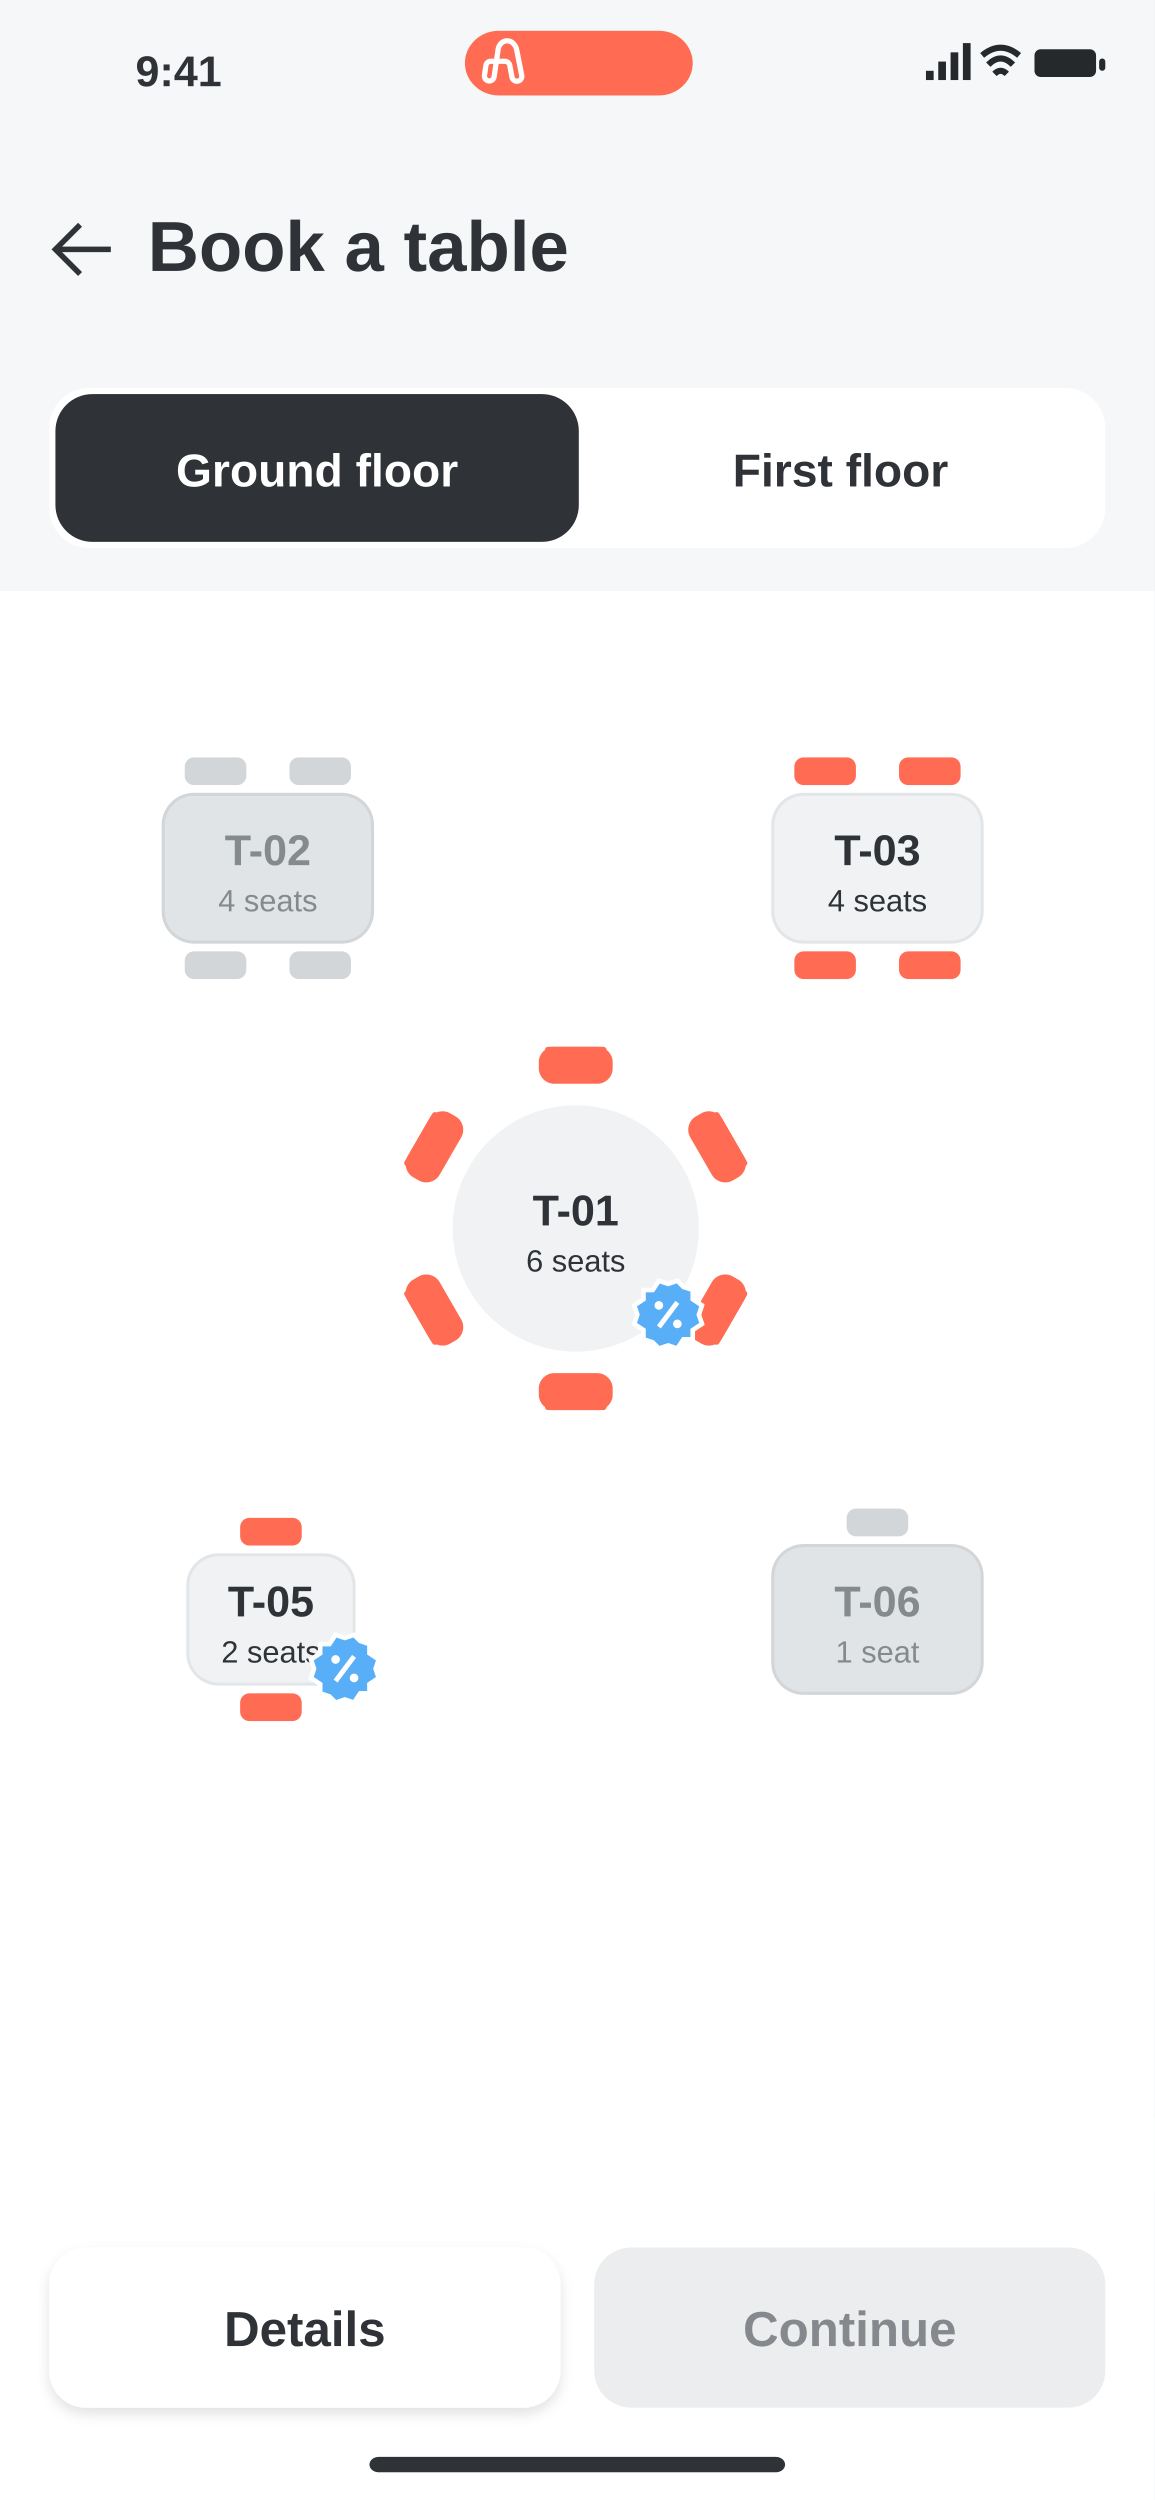
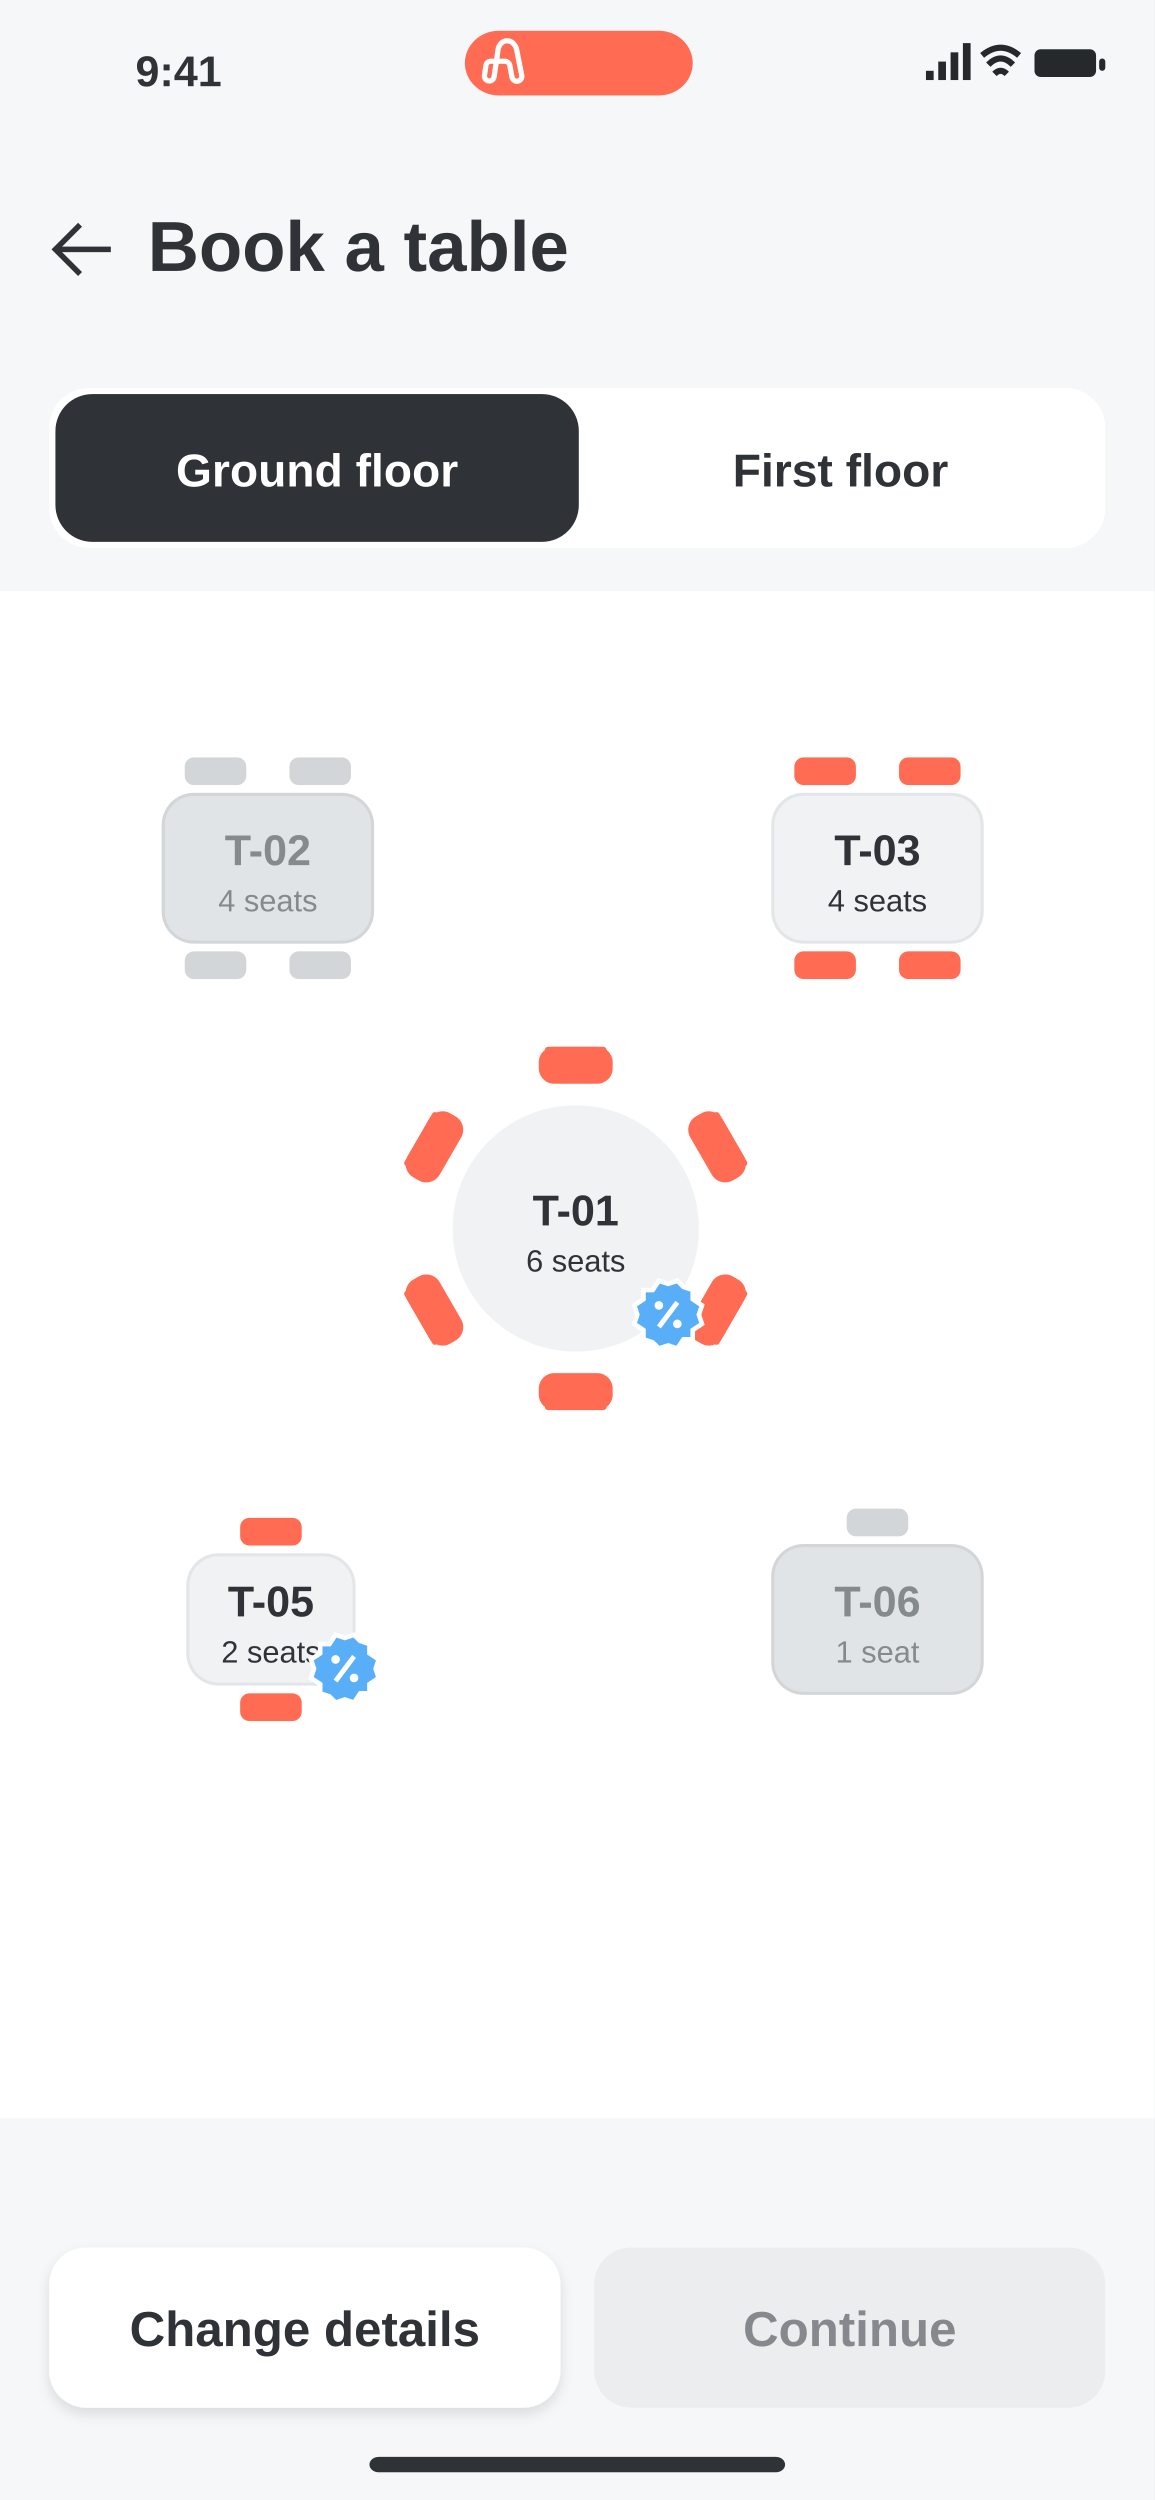
<svg xmlns="http://www.w3.org/2000/svg" width="375" height="812" viewBox="0 0 375 812" font-family="Arial, sans-serif">
  <rect x="0" y="0" width="375" height="812" rx="0" fill="#F5F7F9" />
  <text x="44" y="28" text-anchor="start" font-size="14" font-weight="700" fill="#2F3337">9:41</text>
  <rect x="151" y="10" width="74" height="21" rx="11" fill="#FF6C53" />
  <g transform="translate(153 10) scale(.67)" fill="none">
    <path transform="translate(-0.36 -1.235)" id="Vector " d="M12.639 16.01L13.466 10.334C13.614 9.319 14.037 8.364 14.689 7.572C16.27 5.655 19.179 5.575 20.863 7.401L21.014 7.565C21.748 8.361 22.248 9.344 22.458 10.406L24.925 22.841C25.219 24.325 24.076 25.707 22.563 25.707C21.407 25.707 20.41 24.882 20.199 23.745L19.128 17.971C18.917 16.835 17.925 16.01 16.769 16.01H13.306H12.639ZM12.639 16.01L11.542 23.543C11.364 24.764 10.277 25.642 9.046 25.559C7.675 25.466 6.672 24.228 6.867 22.868L7.554 18.069C7.723 16.888 8.735 16.01 9.928 16.01H12.639Z" stroke-width="2.545" stroke="white" />
  </g>
  <path d="M302 26v-3m4 3v-6m4 6v-9m4 9v-12" stroke="#26292B" stroke-width="2.5" />
  <path d="M319 18q6-5 12 0m-10 3q4-4 8 0m-6 3q2-2 4 0" fill="none" stroke="#26292B" stroke-width="2" />
  <rect x="336" y="16" width="20" height="9" rx="2" fill="#26292B" />
  <rect x="357" y="19" width="2" height="4" rx="1" fill="#26292B" />
  <g transform="translate(0 12)">
    <path d="m26 61-8 8 8 8m-8-8h18" fill="none" stroke="#2F3337" stroke-width="1.8" />
    <text x="48" y="76" text-anchor="start" font-size="23" font-weight="700" fill="#2F3337">Book a table</text>
  </g>
  <rect x="16" y="126" width="343" height="52" rx="13" fill="white" />
  <rect x="18" y="128" width="170" height="48" rx="12" fill="#2F3337" />
  <g font-size="15" font-weight="600" text-anchor="middle">
    <text x="103" y="158" fill="white">Ground floor</text>
    <text x="273" y="158" fill="#2F3337">First floor</text>
  </g>
-   <rect x="0" y="192" width="375" height="520" fill="white" />
+   <rect x="0" y="192" width="375" height="496" fill="white" />
  <g transform="translate(87 282)">
    <rect x="-27" y="-36.0" width="20" height="9" rx="3" fill="#D2D6D8" />
    <rect x="7" y="-36.0" width="20" height="9" rx="3" fill="#D2D6D8" />
    <rect x="-27" y="27.0" width="20" height="9" rx="3" fill="#D2D6D8" />
    <rect x="7" y="27.0" width="20" height="9" rx="3" fill="#D2D6D8" />
    <rect x="-34.0" y="-24.0" width="68" height="48" rx="10" fill="#E1E4E6" stroke="#D2D6D8" />
    <text x="0" y="-1" text-anchor="middle" font-size="14" font-weight="700" fill="#858A8C">T-02</text>
    <text x="0" y="14" text-anchor="middle" font-size="10" font-weight="400" fill="#858A8C">4 seats</text>
  </g>
  <g transform="translate(285 282)">
    <rect x="-27" y="-36.0" width="20" height="9" rx="3" fill="#FF6C53" />
    <rect x="7" y="-36.0" width="20" height="9" rx="3" fill="#FF6C53" />
    <rect x="-27" y="27.0" width="20" height="9" rx="3" fill="#FF6C53" />
    <rect x="7" y="27.0" width="20" height="9" rx="3" fill="#FF6C53" />
    <rect x="-34.0" y="-24.0" width="68" height="48" rx="10" fill="#F0F2F4" stroke="#E3E6E8" />
    <text x="0" y="-1" text-anchor="middle" font-size="14" font-weight="700" fill="#2F3337">T-03</text>
    <text x="0" y="14" text-anchor="middle" font-size="10" font-weight="400" fill="#2F3337">4 seats</text>
  </g>
  <g transform="translate(187 399)">
    <g transform="rotate(0.0)">
      <rect x="-12" y="-59" width="24" height="12" rx="5" fill="#FF6C53" />
      <rect x="-10" y="-59" width="20" height="2" rx="1" fill="#FF6C53" />
    </g>
    <g transform="rotate(60.0)">
      <rect x="-12" y="-59" width="24" height="12" rx="5" fill="#FF6C53" />
      <rect x="-10" y="-59" width="20" height="2" rx="1" fill="#FF6C53" />
    </g>
    <g transform="rotate(120.0)">
      <rect x="-12" y="-59" width="24" height="12" rx="5" fill="#FF6C53" />
      <rect x="-10" y="-59" width="20" height="2" rx="1" fill="#FF6C53" />
    </g>
    <g transform="rotate(180.0)">
      <rect x="-12" y="-59" width="24" height="12" rx="5" fill="#FF6C53" />
      <rect x="-10" y="-59" width="20" height="2" rx="1" fill="#FF6C53" />
    </g>
    <g transform="rotate(240.0)">
      <rect x="-12" y="-59" width="24" height="12" rx="5" fill="#FF6C53" />
      <rect x="-10" y="-59" width="20" height="2" rx="1" fill="#FF6C53" />
    </g>
    <g transform="rotate(300.0)">
      <rect x="-12" y="-59" width="24" height="12" rx="5" fill="#FF6C53" />
      <rect x="-10" y="-59" width="20" height="2" rx="1" fill="#FF6C53" />
    </g>
    <circle r="40" fill="#F0F2F4" />
    <text x="0" y="-1" text-anchor="middle" font-size="14" font-weight="700" fill="#2F3337">T-01</text>
    <text x="0" y="14" text-anchor="middle" font-size="10" font-weight="400" fill="#2F3337">6 seats</text>
    <g transform="translate(30 28)">
      <g fill="#58AEF7" stroke="white" stroke-width="1.5">
        <path d="M0 -10 3 -11 5 -9 8 -8 8 -5 11 -3 10 0 11 3 8 5 8 8 5 8 3 11 0 10 -3 11 -5 9 -8 8 -8 5 -11 3 -10 0 -11 -3 -8 -5 -8 -8 -5 -8 -3 -11Z" />
      </g>
      <path d="M-3 4 3 -4" stroke="white" stroke-width="1.6" />
      <g fill="white">
        <circle cx="-3" cy="-3" r="1.4" />
        <circle cx="3" cy="3" r="1.4" />
      </g>
    </g>
  </g>
  <g transform="translate(88 526)">
    <rect x="-10" y="-33.0" width="20" height="9" rx="3" fill="#FF6C53" />
    <rect x="-10" y="24.0" width="20" height="9" rx="3" fill="#FF6C53" />
    <rect x="-27.0" y="-21.0" width="54" height="42" rx="10" fill="#F0F2F4" stroke="#E3E6E8" />
    <text x="0" y="-1" text-anchor="middle" font-size="14" font-weight="700" fill="#2F3337">T-05</text>
    <text x="0" y="14" text-anchor="middle" font-size="10" font-weight="400" fill="#2F3337">2 seats</text>
    <g transform="translate(24 16)">
      <g fill="#58AEF7" stroke="white" stroke-width="1.5">
        <path d="M0 -10 3 -11 5 -9 8 -8 8 -5 11 -3 10 0 11 3 8 5 8 8 5 8 3 11 0 10 -3 11 -5 9 -8 8 -8 5 -11 3 -10 0 -11 -3 -8 -5 -8 -8 -5 -8 -3 -11Z" />
      </g>
      <path d="M-3 4 3 -4" stroke="white" stroke-width="1.6" />
      <g fill="white">
        <circle cx="-3" cy="-3" r="1.4" />
        <circle cx="3" cy="3" r="1.4" />
      </g>
    </g>
  </g>
  <g transform="translate(285 526)">
    <rect x="-10" y="-36" width="20" height="9" rx="3" fill="#D2D6D8" />
    <rect x="-34.0" y="-24.0" width="68" height="48" rx="10" fill="#E1E4E6" stroke="#D2D6D8" />
    <text x="0" y="-1" text-anchor="middle" font-size="14" font-weight="700" fill="#858A8C">T-06</text>
    <text x="0" y="14" text-anchor="middle" font-size="10" font-weight="400" fill="#858A8C">1 seat</text>
  </g>
-   <rect x="0" y="688" width="375" height="124" rx="0" fill="white" />
  <defs>
    <filter id="action-shadow" x="-12%" y="-20%" width="124%" height="150%">
      <feDropShadow dx="0" dy="2" stdDeviation="2" flood-opacity=".12" />
    </filter>
  </defs>
  <rect x="16" y="730" width="166" height="52" rx="12" fill="white" filter="url(#action-shadow)" />
-   <text x="99" y="762" font-size="16" font-weight="600" fill="#2F3337" text-anchor="middle">Details</text>
+   <text x="99" y="762" font-size="16" font-weight="600" fill="#2F3337" text-anchor="middle">Change details</text>
  <rect x="193" y="730" width="166" height="52" rx="12" fill="#ECEDEE" />
  <text x="276" y="762" font-size="16" font-weight="600" fill="#85898D" text-anchor="middle">Continue</text>
  <rect x="120" y="798" width="135" height="5" rx="3" fill="#2F3337" />
</svg>
